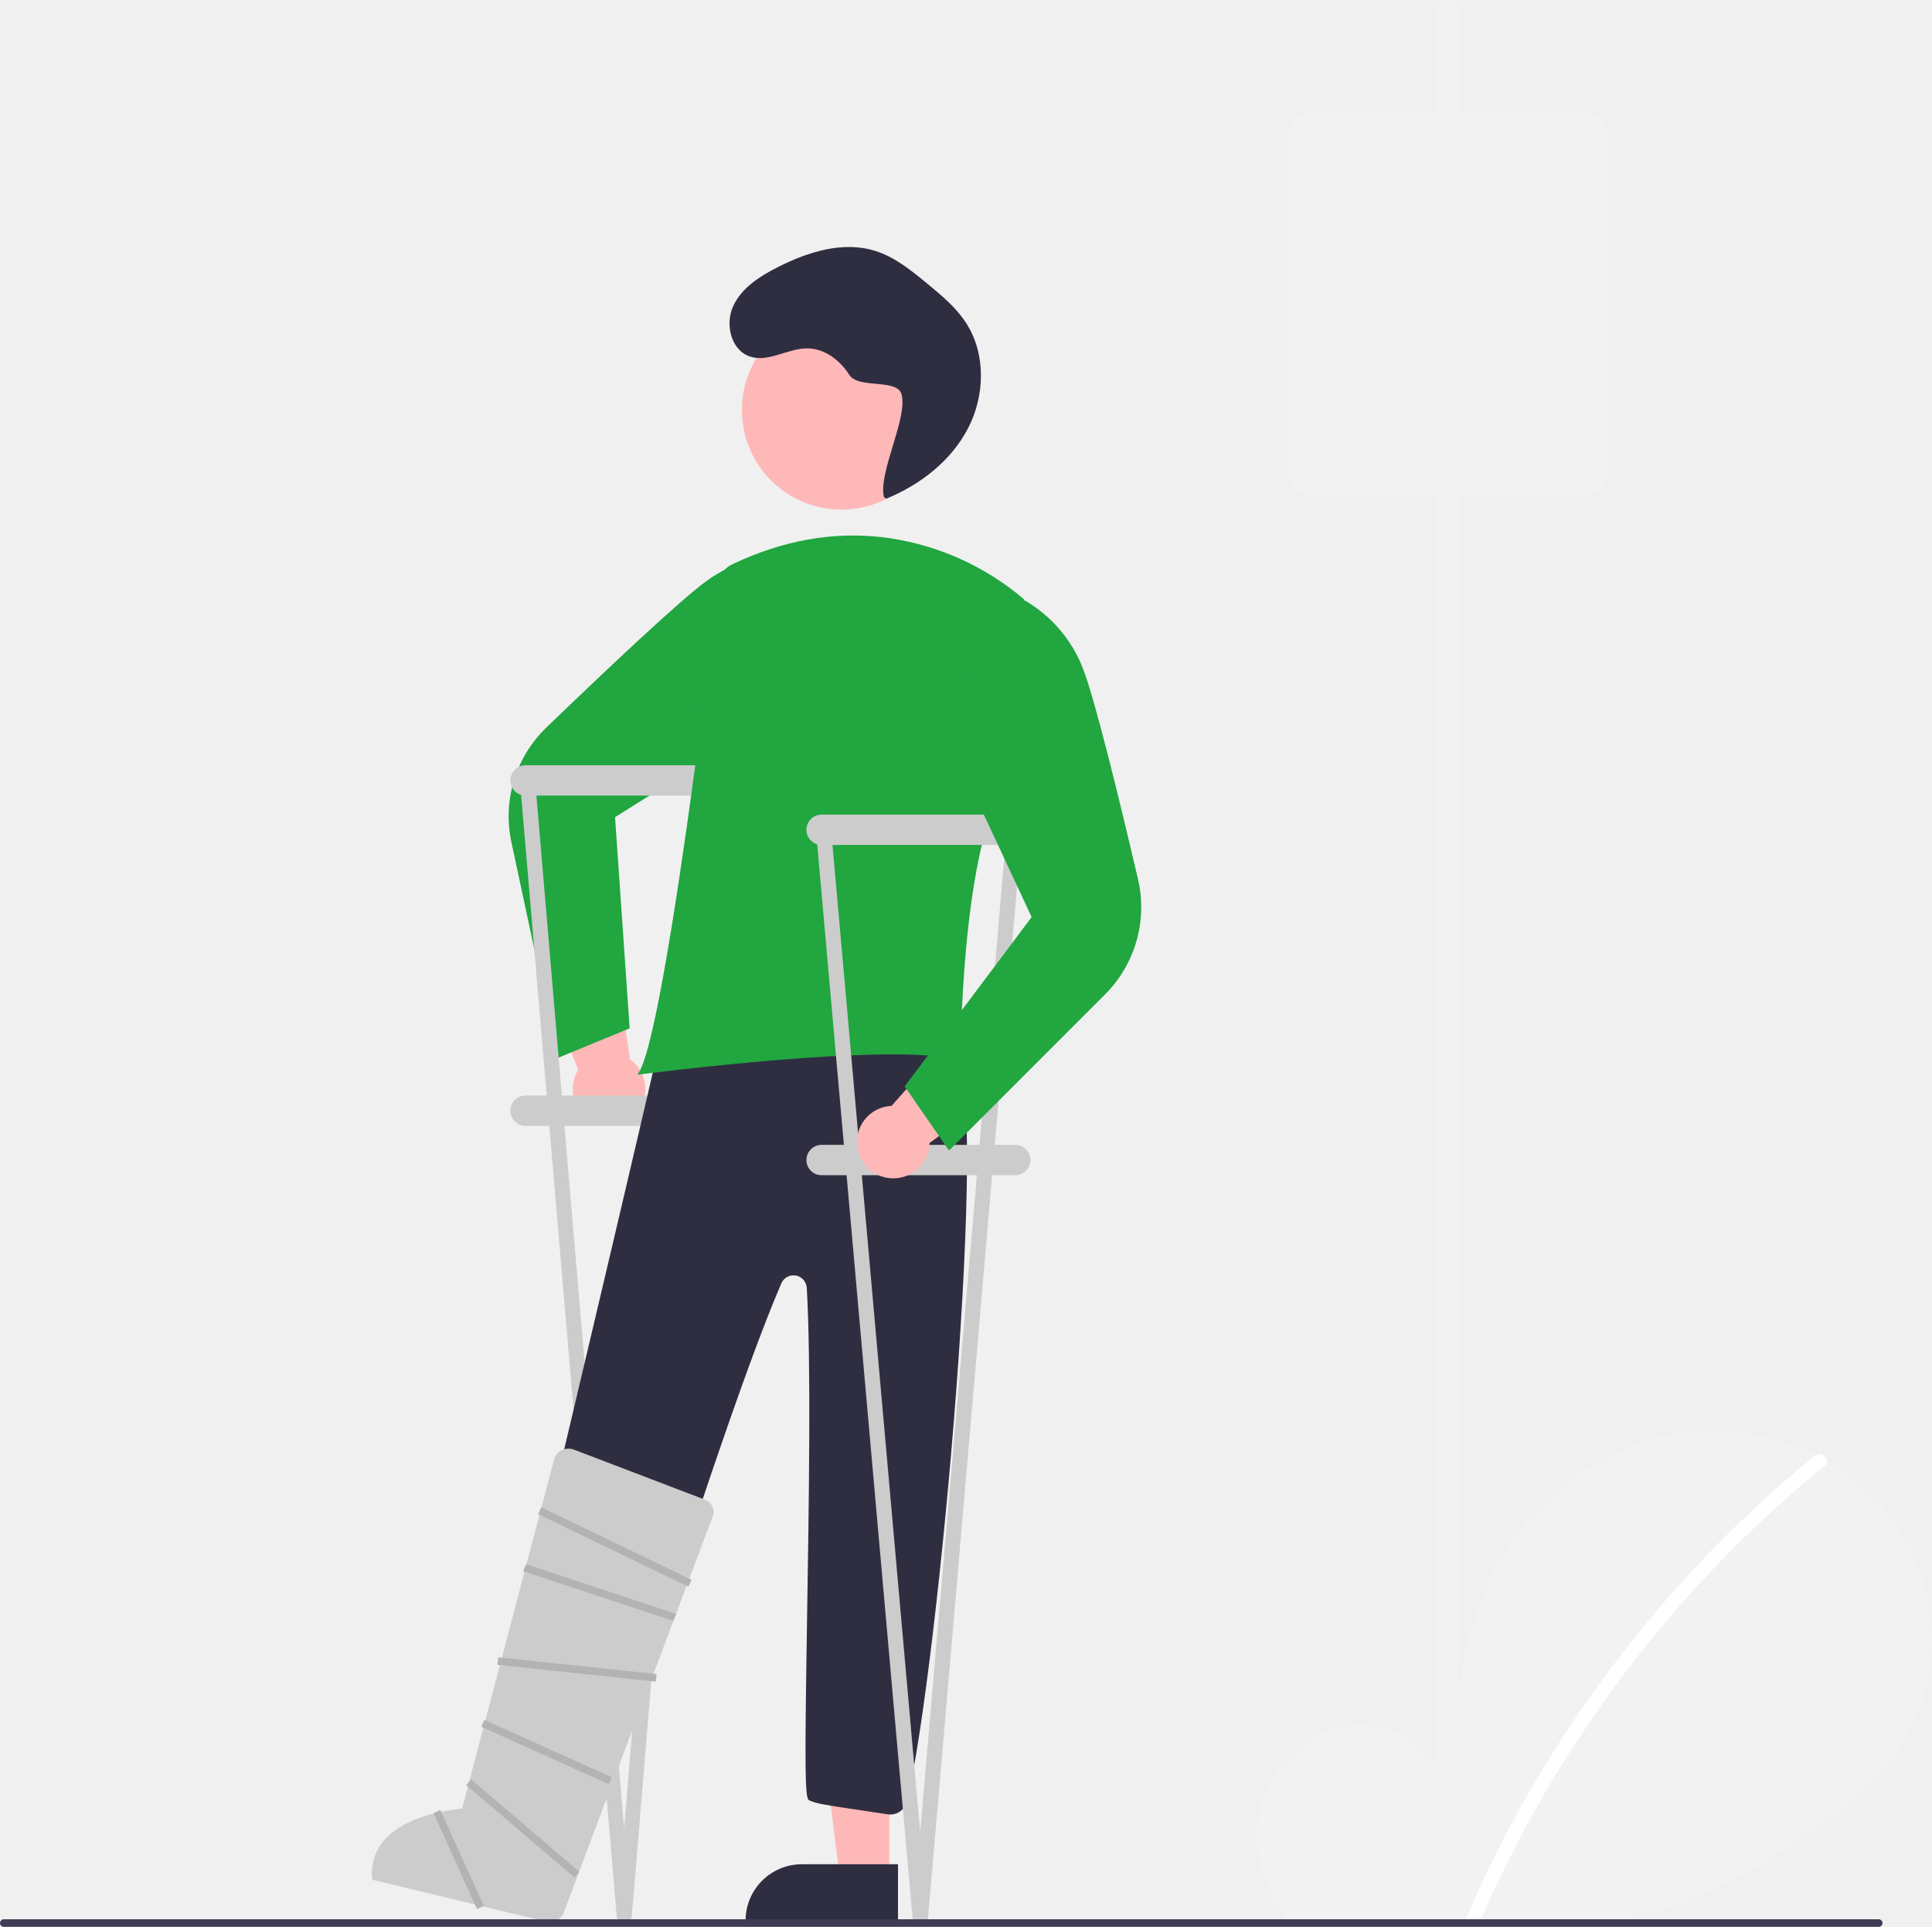
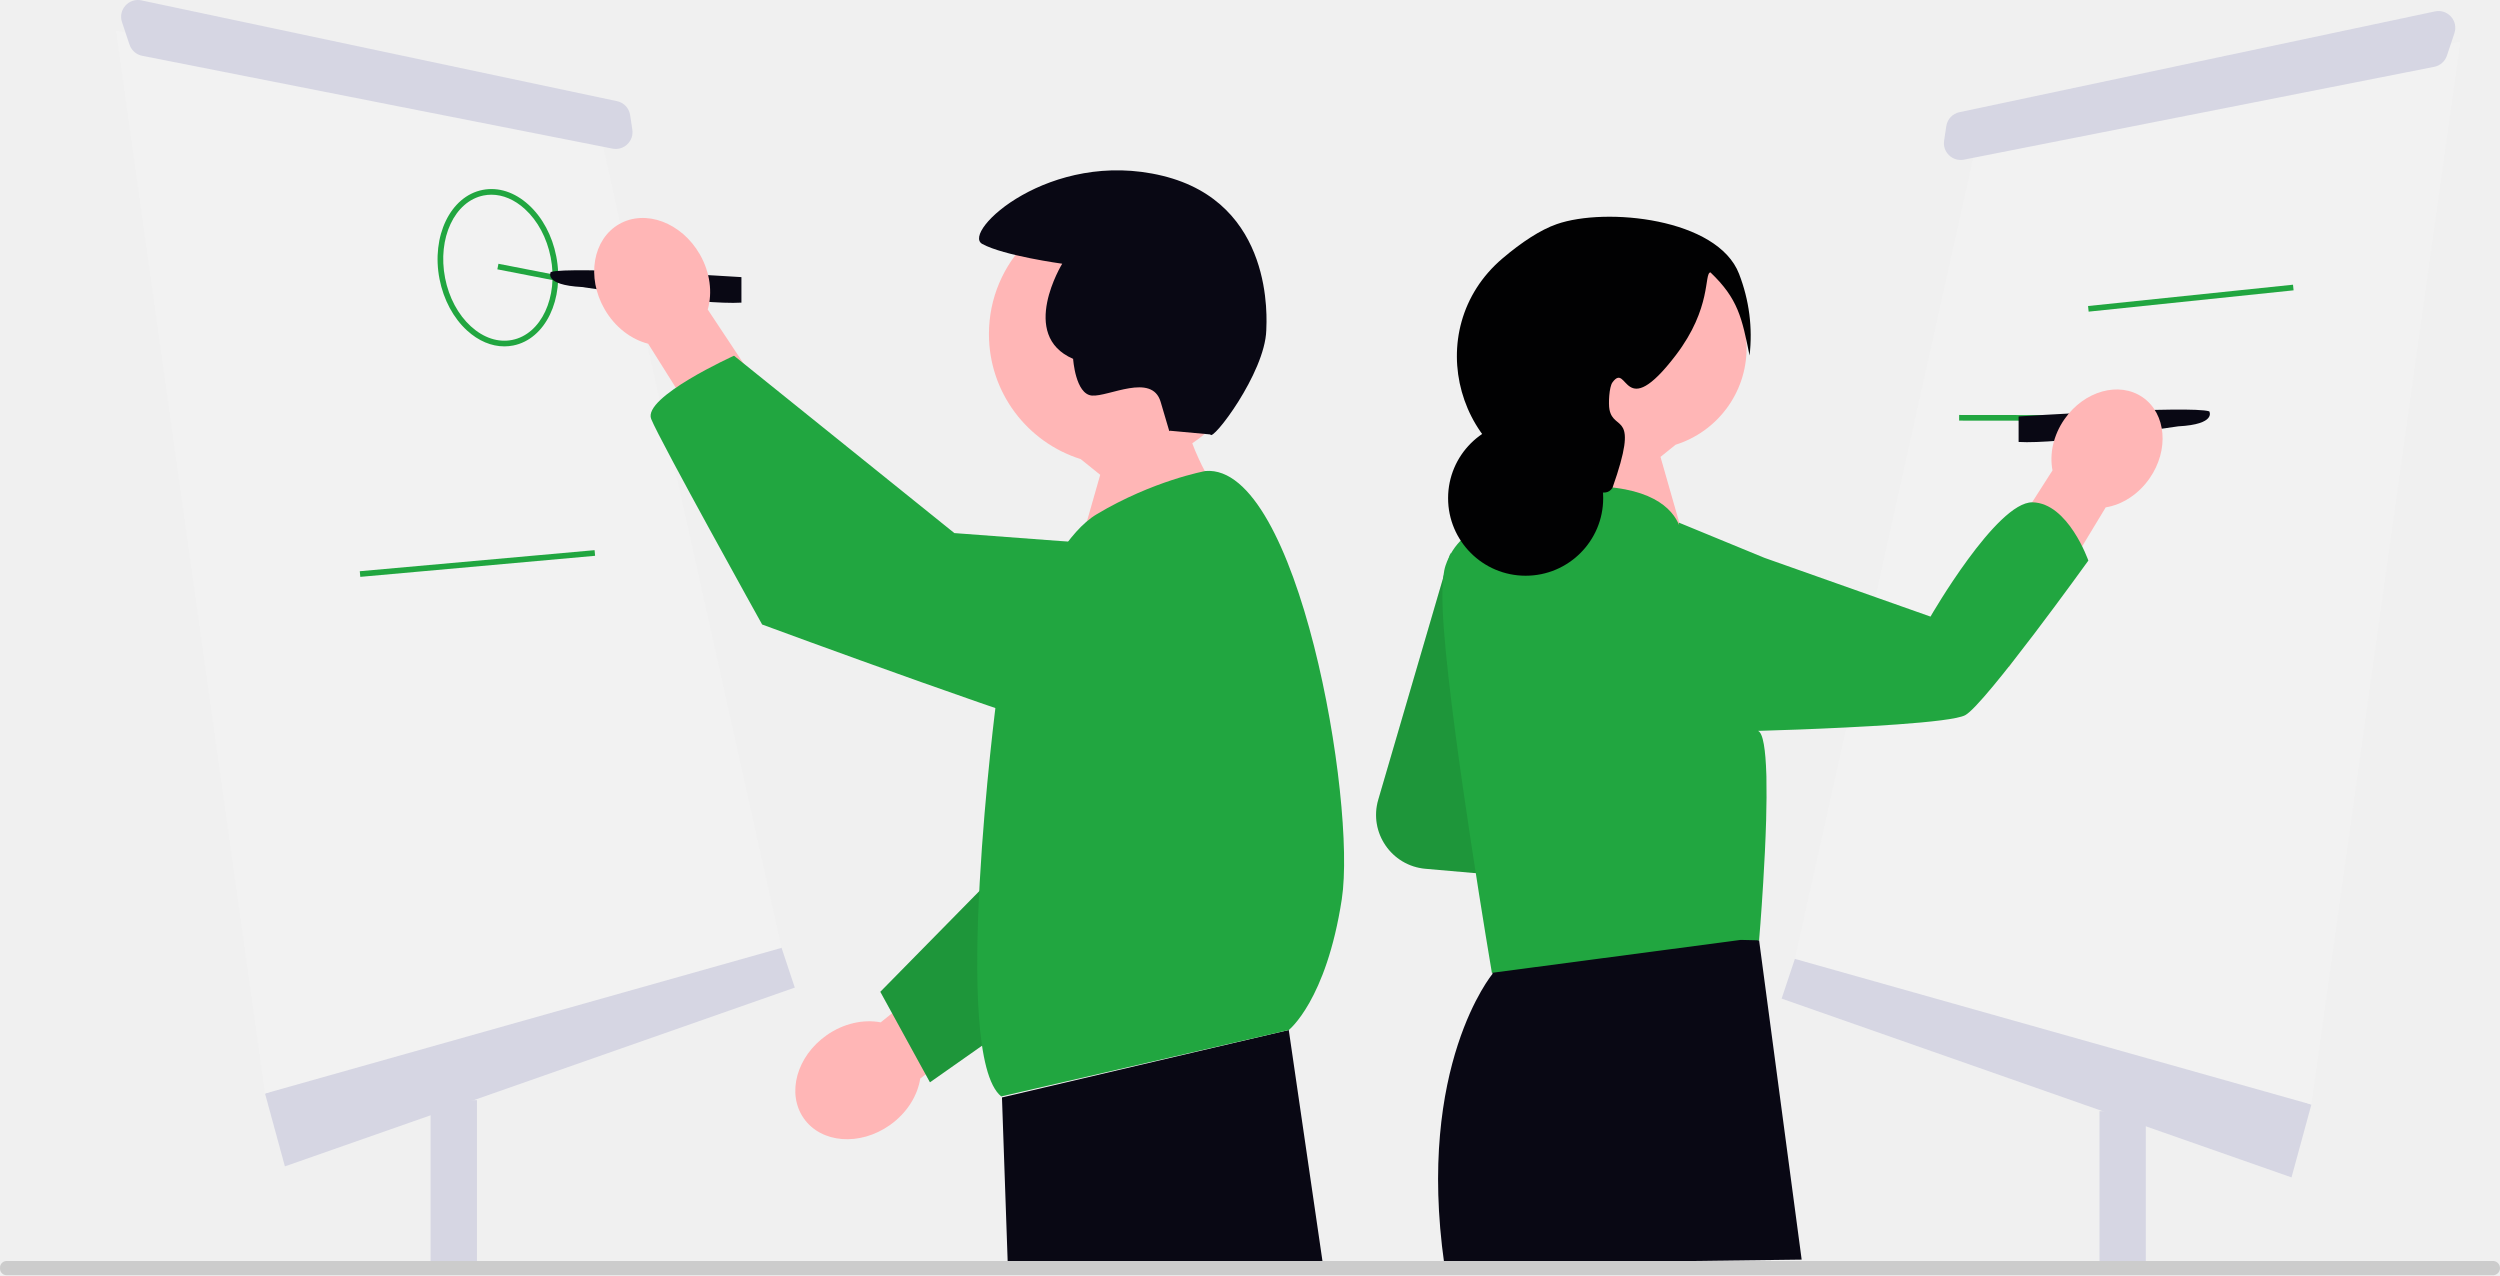
- <svg xmlns="http://www.w3.org/2000/svg" width="509.046" height="507.583" viewBox="0 0 509.046 507.583" role="img" artist="Katerina Limpitsouni" source="https://undraw.co/">
-   <path d="M849.647,650.421c-6.3,13.08-17.91,22.81-30.08,30.72a189.914,189.914,0,0,1-42.66,20.65c-2.06.71-4.14,1.37-6.23,2H686.167c-.59-.64-1.15-1.31-1.68-2-5.66-7.25-8.72-16.54-7.61-25.64,1.43-11.69,10.31-22.43,21.81-24.91,11.51-2.49,24.63,4.38,28.13,15.63,1.92-21.68,4.14-44.26,15.66-62.72,10.44-16.71,28.51-28.67,48.09-30.81a60.558,60.558,0,0,1,33.48,6.13c.95.48,1.89.98,2.81,1.5a56.015,56.015,0,0,1,16.14,13.77C855.207,610.201,858.197,632.671,849.647,650.421Z" transform="translate(-345.4769 -196.2085)" fill="#f2f2f2" />
-   <path d="M826.237,582.341a317.08,317.08,0,0,0-90.56,119.45c-.29.66-.58,1.33-.86,2h-3.98c.28-.67.56-1.34.85-2,3.85-9,8.1-17.84,12.77-26.45a321.861,321.861,0,0,1,34.91-51.66,316.97,316.97,0,0,1,44.26-43.95,1.929,1.929,0,0,1,.42-.26,2.032,2.032,0,0,1,2.81,1.5A1.478,1.478,0,0,1,826.237,582.341Z" transform="translate(-345.4769 -196.2085)" fill="#fff" />
-   <path d="M512.691,489.795a9.497,9.497,0,0,0-1.203-14.513l-4.796-31.619-19.701,6.201,10.793,28.21a9.549,9.549,0,0,0,14.908,11.722Z" transform="translate(-345.4769 -196.2085)" fill="#ffb8b8" />
-   <path d="M492.396,474.92l-12.153-56.757a32.501,32.501,0,0,1,9.281-30.393c15.556-14.991,35.549-33.885,42.455-38.773a35.606,35.606,0,0,1,22.276-6.575l.167.018,10.454,9.879-22.773,37.489-34.572,21.661,3.847,55.629Z" transform="translate(-345.4769 -196.2085)" fill="#21A640" />
-   <rect x="134.48" y="201.583" width="59" height="8" rx="4" fill="#ccc" />
-   <rect x="134.48" y="288.583" width="59" height="8" rx="4" fill="#ccc" />
-   <path d="M509.957,702.791a2,2,0,0,1-1.992-1.823l-25.496-299a2,2,0,1,1,3.984-.354l23.475,276.251L532.736,401.62a2,2,0,1,1,3.985.344l-24.772,299a2,2,0,0,1-1.99,1.828Z" transform="translate(-345.4769 -196.2085)" fill="#ccc" />
-   <circle cx="221.715" cy="108.007" r="26.239" fill="#ffb8b8" />
-   <polygon points="143.516 494.591 131.038 490.614 140.44 440.589 158.858 446.459 143.516 494.591" fill="#ffb8b8" />
-   <path d="M488.298,701.868,448.127,689.064l.332-1.043a15.829,15.829,0,0,1,19.864-10.262l25.109,8.003Z" transform="translate(-345.4769 -196.2085)" fill="#2f2e41" />
-   <polygon points="234.305 494.332 221.208 494.332 214.975 443.814 234.305 443.814 234.305 494.332" fill="#ffb8b8" />
-   <path d="M541.926,702.203H582.089V687.299H556.735a14.826,14.826,0,0,0-14.809,14.809Z" transform="translate(-345.4769 -196.2085)" fill="#2f2e41" />
-   <path d="M579.399,674.147l-4.42-.66c-13.407-1.998-14.21-2.117-16.338-3.052-1.087-.478-1.163-7.693-.511-48.256.479-29.774,1.075-66.83-.083-86.723a3.499,3.499,0,0,0-6.703-1.181c-9.976,23.037-26.712,74.59-37.787,108.704-3.852,11.867-6.895,21.239-8.82,26.857a4.524,4.524,0,0,1-5.354,2.898c-9.114-2.278-8.505-3.247-21.486-6.604a4.489,4.489,0,0,1-3.282-5.282c2.348-11.072,45.314-190.6,48.603-207.666a4.502,4.502,0,0,1,5.305-3.572c9.674,1.949,15.559,4.017,25.119,6.017,10.315,2.158,20.982,4.389,31.386,6.472h0a4.463,4.463,0,0,1,2.619,1.605c2.574,3.251,6.392,5.077,10.434,7.009,2.725,1.303-3.45,1.185-1.077,3.064,9.61,7.607-4.209,162.088-12.56,196.978a4.515,4.515,0,0,1-5.047,3.391Z" transform="translate(-345.4769 -196.2085)" fill="#2f2e41" />
-   <path d="M578.375,327.175c-1.532-6.5,6.212-20.487,4.68-26.987-1.037-4.402-11.389-1.41-13.804-5.233s-6.462-6.921-10.984-6.972c-5.198-.058-10.313,3.797-15.237,2.131-4.979-1.685-6.57-8.503-4.369-13.276s6.943-7.814,11.627-10.198c7.978-4.058,17.266-7.022,25.805-4.337,5.161,1.623,9.477,5.14,13.653,8.58,3.807,3.136,7.678,6.342,10.339,10.495,5.213,8.135,4.899,19.096.444,27.669s-12.573,14.865-21.519,18.517" transform="translate(-345.4769 -196.2085)" fill="#2f2e41" />
-   <path d="M513.947,478.442c2.832-4.731,7.132-26.897,12.434-64.104,3.61-25.399,6.755-51.206,8.316-64.389a6.339,6.339,0,0,1,3.56-5.001q1.519-.733,3.02-1.388c12.923-5.621,26.02-7.483,38.924-5.536a70.619,70.619,0,0,1,34.919,15.911l.117.111.03.158c.056.293,5.476,29.498-5.625,49.229-10.948,19.469-11.076,71.026-11.076,71.545v.663l-.637-.182c-17.032-4.867-82.825,3.647-83.488,3.734l-1.024.134Z" transform="translate(-345.4769 -196.2085)" fill="#21A640" />
-   <rect x="212.48" y="214.583" width="59" height="8" rx="4" fill="#ccc" />
-   <rect x="212.48" y="301.583" width="59" height="8" rx="4" fill="#ccc" />
-   <path d="M587.957,703.791a2,2,0,0,1-1.992-1.823l-25.496-287a2,2,0,1,1,3.984-.354l23.475,264.251L610.736,414.62a2,2,0,0,1,3.985.344l-24.772,287a2,2,0,0,1-1.99,1.828Z" transform="translate(-345.4769 -196.2085)" fill="#ccc" />
-   <path d="M571.49,499.058a9.497,9.497,0,0,1,8.896-11.53l21.208-23.938,13.17,15.911-24.389,17.817a9.549,9.549,0,0,1-18.885,1.74Z" transform="translate(-345.4769 -196.2085)" fill="#ffb8b8" />
-   <path d="M583.838,482.397l33.457-44.609-17.252-36.97,1.253-43.846,14.144-2.613.15.075A35.606,35.606,0,0,1,630.717,372.059c3.142,7.855,9.659,34.581,14.573,55.618a32.501,32.501,0,0,1-8.723,30.558l-41.042,41.043Z" transform="translate(-345.4769 -196.2085)" fill="#21A640" />
-   <path d="M443.587,691.387l45.773,11.021a3.922,3.922,0,0,0,4.555-2.126l39.32-104.542a3.221,3.221,0,0,0,.003-2.546,3.644,3.644,0,0,0-2.095-1.961L496.729,578.09a4.139,4.139,0,0,0-3.375.187,3.511,3.511,0,0,0-1.84,2.252l-.001.005-24.29,92.139-.361.022c-.14.009-14.064.956-20.326,8.473A13.291,13.291,0,0,0,443.587,691.387Z" transform="translate(-345.4769 -196.2085)" fill="#ccc" />
-   <path d="M841.477,702.791a.997.997,0,0,1-1,1h-494a1,1,0,0,1,0-2h494A.997.997,0,0,1,841.477,702.791Z" transform="translate(-345.4769 -196.2085)" fill="#3f3d56" />
-   <rect x="496.498" y="615.005" width="2" height="41.965" transform="translate(-532.8222 867.5326) rotate(-83.95484)" fill="#b3b3b3" />
-   <rect x="488.48" y="639.314" width="2" height="36.825" transform="translate(-656.647 638.0249) rotate(-65.77563)" fill="#b3b3b3" />
-   <polygon points="177.384 426.985 137.801 413.875 138.622 412.051 178.205 425.161 177.384 426.985" fill="#b3b3b3" />
-   <polygon points="181.384 417.985 141.801 398.875 142.622 397.051 182.205 416.161 181.384 417.985" fill="#b3b3b3" />
-   <rect x="482.228" y="659.102" width="2" height="37.535" transform="translate(-691.5295 408.7936) rotate(-49.49475)" fill="#b3b3b3" />
-   <rect x="465.324" y="672.176" width="2" height="27.746" transform="translate(-587.1863 57.62524) rotate(-24.39334)" fill="#b3b3b3" />
-   <path d="M729.817,674.196V218.392c0-6.155.117-12.323,0-18.477-.005-.269,0-.539,0-.808,0-3.861-6-3.867-6,0v455.804c0,6.155-.117,12.323,0,18.477.005.269,0,.539,0,.808,0,3.861,6,3.867,6,0Z" transform="translate(-345.4769 -196.2085)" fill="#f2f2f2" />
-   <path d="M763,326.5H691a6.508,6.508,0,0,1-6.5-6.5V232.5A6.508,6.508,0,0,1,691,226h72a6.508,6.508,0,0,1,6.5,6.5V320A6.508,6.508,0,0,1,763,326.5Z" transform="translate(-345.4769 -196.2085)" fill="#f2f2f2" />
+ <svg xmlns="http://www.w3.org/2000/svg" width="1158.891" height="591.138" viewBox="0 0 1158.891 591.138" role="img" artist="Katerina Limpitsouni" source="https://undraw.co/">
+   <rect x="973.228" y="515.098" width="21.487" height="71.079" fill="#d6d6e3" />
+   <polygon points="850.443 432.219 832.026 444.497 825.886 462.915 1062.247 545.795 1071.456 512.029 850.443 432.219" fill="#d6d6e3" />
+   <polygon points="916.44 65.398 832.026 444.497 1071.456 512.029 1140.523 19.354 916.44 65.398" fill="#f2f2f2" />
+   <path d="M1128.406,30.975l-218.004,43.027c-5.282,1.043-10.002-3.466-9.201-8.791l1.016-6.755c.483-3.209,2.907-5.782,6.081-6.454l220.469-46.714c5.883-1.247,10.896,4.367,8.994,10.072l-3.481,10.442c-.885,2.656-3.129,4.631-5.875,5.173Z" fill="#d6d6e3" />
+   <rect x="962.772" y="137.825" width="2.625" height="111.829" transform="translate(769.1851 1157.59) rotate(-89.93103)" fill="#21A640" />
+   <rect x="967.811" y="136.907" width="95.516" height="2.627" transform="translate(-8.85049 105.8179) rotate(-5.93875)" fill="#21A640" />
+   <path d="M672.367,256.307l-33.464,114.392c-4.444,15.19,6.119,30.649,21.886,32.029l36.517,3.196-24.939-149.618Z" fill="#21A640" />
+   <path d="M672.367,256.307l-33.464,114.392c-4.444,15.19,6.119,30.649,21.886,32.029l36.517,3.196-24.939-149.618Z" opacity=".1" />
+   <path d="M935.737,204.871v-11.826s79.763-5.144,88.388-2.36c0,0,3.536,5.991-14.398,6.947,0,0-55.808,8.401-73.99,7.239Z" fill="#090814" />
+   <path d="M976.103,235.204l-44.762,74.028-21.076-26.702,41.19-64.489c-1.463-7.503.309-16.211,5.545-23.732,9.162-13.159,25.418-17.679,36.308-10.096,10.89,7.583,12.291,24.397,3.128,37.556-5.237,7.521-12.789,12.204-20.334,13.434Z" fill="#ffb6b6" />
+   <path d="M697.038,414.662l-5.375,18.282.182,18.537s-35.355,42.523-22.33,134.499l165.657-2.077-19.733-148.001-118.401-21.24Z" fill="#090814" />
+   <path d="M715.684,161.324c0-25.945,21.033-46.978,46.978-46.978,25.945,0,46.978,21.033,46.978,46.978,0,21.042-13.835,38.85-32.903,44.831l-7.004,5.643,12.574,44.01-14.652,10.365-46.297-38.581s10.002-12.739,15.365-27.104c-12.677-8.413-21.039-22.809-21.039-39.164Z" fill="#ffb6b6" />
+   <path d="M942.14,232.854c-16.586-.253-47.246,52.974-47.246,52.974l-25.186-8.907-51.799-18.338-39.699-16.339.175,1.2c-.156-.376-.326-.756-.513-1.14-4.173-8.6-16.297-18.718-50.715-16.712l-16.207,12.792-2.204,1.752s-10.226-.885-20.416,3.18c-7.372,2.963-14.743,8.492-18.23,18.826-1.807,5.33-1.807,16.351-.723,30.353,3.921,50.697,22.193,158.472,22.193,158.472l115.354-15.27,8.51.199s1.012-11.617,1.915-26.83c.56-8.925,1.066-19.061,1.355-28.818.199-7.155.253-14.093.126-20.199-.018-.38-.018-.759-.036-1.139-.343-11.147-1.463-19.223-3.866-20.109,0,0,7.462-.199,18.23-.596,26.017-.976,71.366-3.162,77.834-6.685,9.142-4.969,57.075-71.655,57.075-71.655,0,0-9.323-26.74-25.927-27.011Z" fill="#21A640" />
+   <path d="M811.028,164.792c-3.549-17.361-5.251-26.255-18.15-38.536-3.062.433.808,16.308-16.067,38.422-24.531,32.146-22.086,2.672-29.34,12.574-1.575,2.15-1.915,9.906-1.397,12.574,2.045,10.544,14.147.248,1.397,36.326-1.897,2.806-4.133,2.124-6.986,2.096-.221-.002,1.226-.278-4.191-1.397-2.586-.534-6.205-1.165-10.544-1.896-50.403-8.491-68.2-72.089-29.242-105.177,8.864-7.528,17.563-13.234,25.115-15.877,22.748-7.963,74.577-2.787,84.528,23.053,4.747,12.326,6.332,24.956,4.877,37.837Z" fill="#010102" />
+   <circle cx="707.219" cy="230.933" r="35.948" fill="#010102" />
+   <rect x="199.603" y="509.987" width="21.487" height="77.643" transform="translate(420.6937 1097.616) rotate(-180)" fill="#d6d6e3" />
+   <polygon points="343.876 427.107 362.293 439.385 368.433 457.803 132.071 540.683 122.863 506.917 343.876 427.107" fill="#d6d6e3" />
+   <polygon points="277.879 60.287 362.293 439.385 122.863 506.917 53.796 14.242 277.879 60.287" fill="#f2f2f2" />
+   <path d="M65.913,25.863l218.004,43.027c5.282,1.043,10.002-3.466,9.201-8.791l-1.016-6.755c-.483-3.209-2.907-5.782-6.081-6.454L65.552.175c-5.883-1.247-10.896,4.367-8.994,10.072l3.481,10.442c.885,2.656,3.129,4.631,5.875,5.173Z" fill="#d6d6e3" />
+   <path d="M233.79,160.564c-5.989,0-11.992-2.523-17.259-7.326-6.362-5.801-10.901-14.263-12.779-23.828-3.906-19.887,5.051-38.45,19.967-41.38,7.301-1.433,14.885,1.026,21.356,6.928,6.362,5.801,10.901,14.263,12.779,23.828,3.906,19.887-5.051,38.45-19.967,41.38-1.359.267-2.727.399-4.097.399ZM227.799,90.259c-1.197,0-2.39.114-3.574.347-13.496,2.651-21.523,19.831-17.896,38.299,1.77,9.015,6.022,16.968,11.972,22.393,5.841,5.327,12.614,7.566,19.08,6.291,13.496-2.651,21.523-19.831,17.896-38.299h0c-1.77-9.015-6.022-16.968-11.972-22.393-4.771-4.351-10.167-6.638-15.506-6.638Z" fill="#21A640" />
+   <rect x="243.555" y="111.973" width="2.625" height="28.66" transform="translate(74.07106 342.5001) rotate(-78.97581)" fill="#21A640" />
+   <path d="M343.697,140.288v-11.826s-79.763-5.144-88.388-2.36c0,0-3.536,5.991,14.398,6.947,0,0,55.808,8.401,73.99,7.239Z" fill="#090814" />
+   <path d="M328.08,143.483l50.684,76.429-35.138,8.109-43.159-68.685c-7.854-1.995-15.399-7.637-20.235-16.062-8.463-14.741-5.434-32.369,6.765-39.373,12.2-7.004,28.95-.732,37.413,14.009,4.837,8.425,5.905,17.785,3.668,25.574Z" fill="#ffb6b6" />
+   <path d="M579.876,154.868c0-33.537-27.187-60.724-60.724-60.724-33.537,0-60.724,27.187-60.724,60.724,0,27.198,17.883,50.217,42.531,57.948l9.053,7.294-16.254,56.888,18.939,13.398,59.844-49.87s-12.928-16.467-19.861-35.035c16.387-10.875,27.195-29.484,27.195-50.624Z" fill="#ffb6b6" />
+   <path d="M408.262,473.917l71.433-57.512,11.312,34.241-64.416,49.304c-1.263,8.004-6.186,16.037-14.129,21.629-13.899,9.786-31.731,8.394-39.829-3.108-8.098-11.502-3.397-28.76,10.502-38.545,7.943-5.593,17.165-7.519,25.127-6.009Z" fill="#ffb6b6" />
+   <polygon points="592.521 387.875 592.59 388.162 431.088 501.708 408.078 459.755 485.632 380.883 592.521 387.875" fill="#21A640" />
+   <polygon points="592.521 387.875 592.59 388.162 431.088 501.708 408.078 459.755 485.632 380.883 592.521 387.875" opacity=".1" />
+   <polygon points="597.417 477.47 464.468 508.727 467.117 584.865 613.081 584.865 597.417 477.47" fill="#090814" />
+   <path d="M558.828,218.335s-24.36,4.423-50.511,20.088c-26.152,15.664-46.361,85.478-46.361,85.478,0,0-21.511,165.163,2.173,184.357l133.287-30.787s17.36-13.561,24.579-60.635c6.934-45.218-20.271-201.975-63.167-198.501Z" fill="#21A640" />
+   <path d="M538.83,254.34l-96.433-7.225-102.139-82.218s-42.473,19.188-38.393,29.338,51.432,95.257,51.432,95.257c0,0,140.333,51.841,157.192,53.967s28.34-89.119,28.34-89.119Z" fill="#21A640" />
+   <path d="M542.363,199.668l18.724,1.723c.661,3.762,25.271-28.358,25.907-48.265.149-4.67,3.982-59.009-48.164-71.651-52.147-12.643-93.417,26.136-83.513,31.598,9.904,5.462,37.075,9.176,37.075,9.176,0,0-20.321,33.17,5.059,44.098,0,0,1.042,16.341,8.693,17.023,7.65.682,27.856-10.702,31.873,2.898l4.017,13.599" fill="#090814" />
+   <rect x="166.679" y="259.906" width="109.281" height="2.626" transform="translate(-22.45396 20.81893) rotate(-5.12605)" fill="#21A640" />
+   <path d="M1156,591.138H2.851c-1.699-.13-2.954-1.607-2.844-3.306-.11-1.681,1.145-3.158,2.844-3.288h1153.149c1.497.184,2.678,1.367,2.862,2.862.24,1.829-1.033,3.49-2.862,3.732Z" fill="#ccc" />
</svg>
